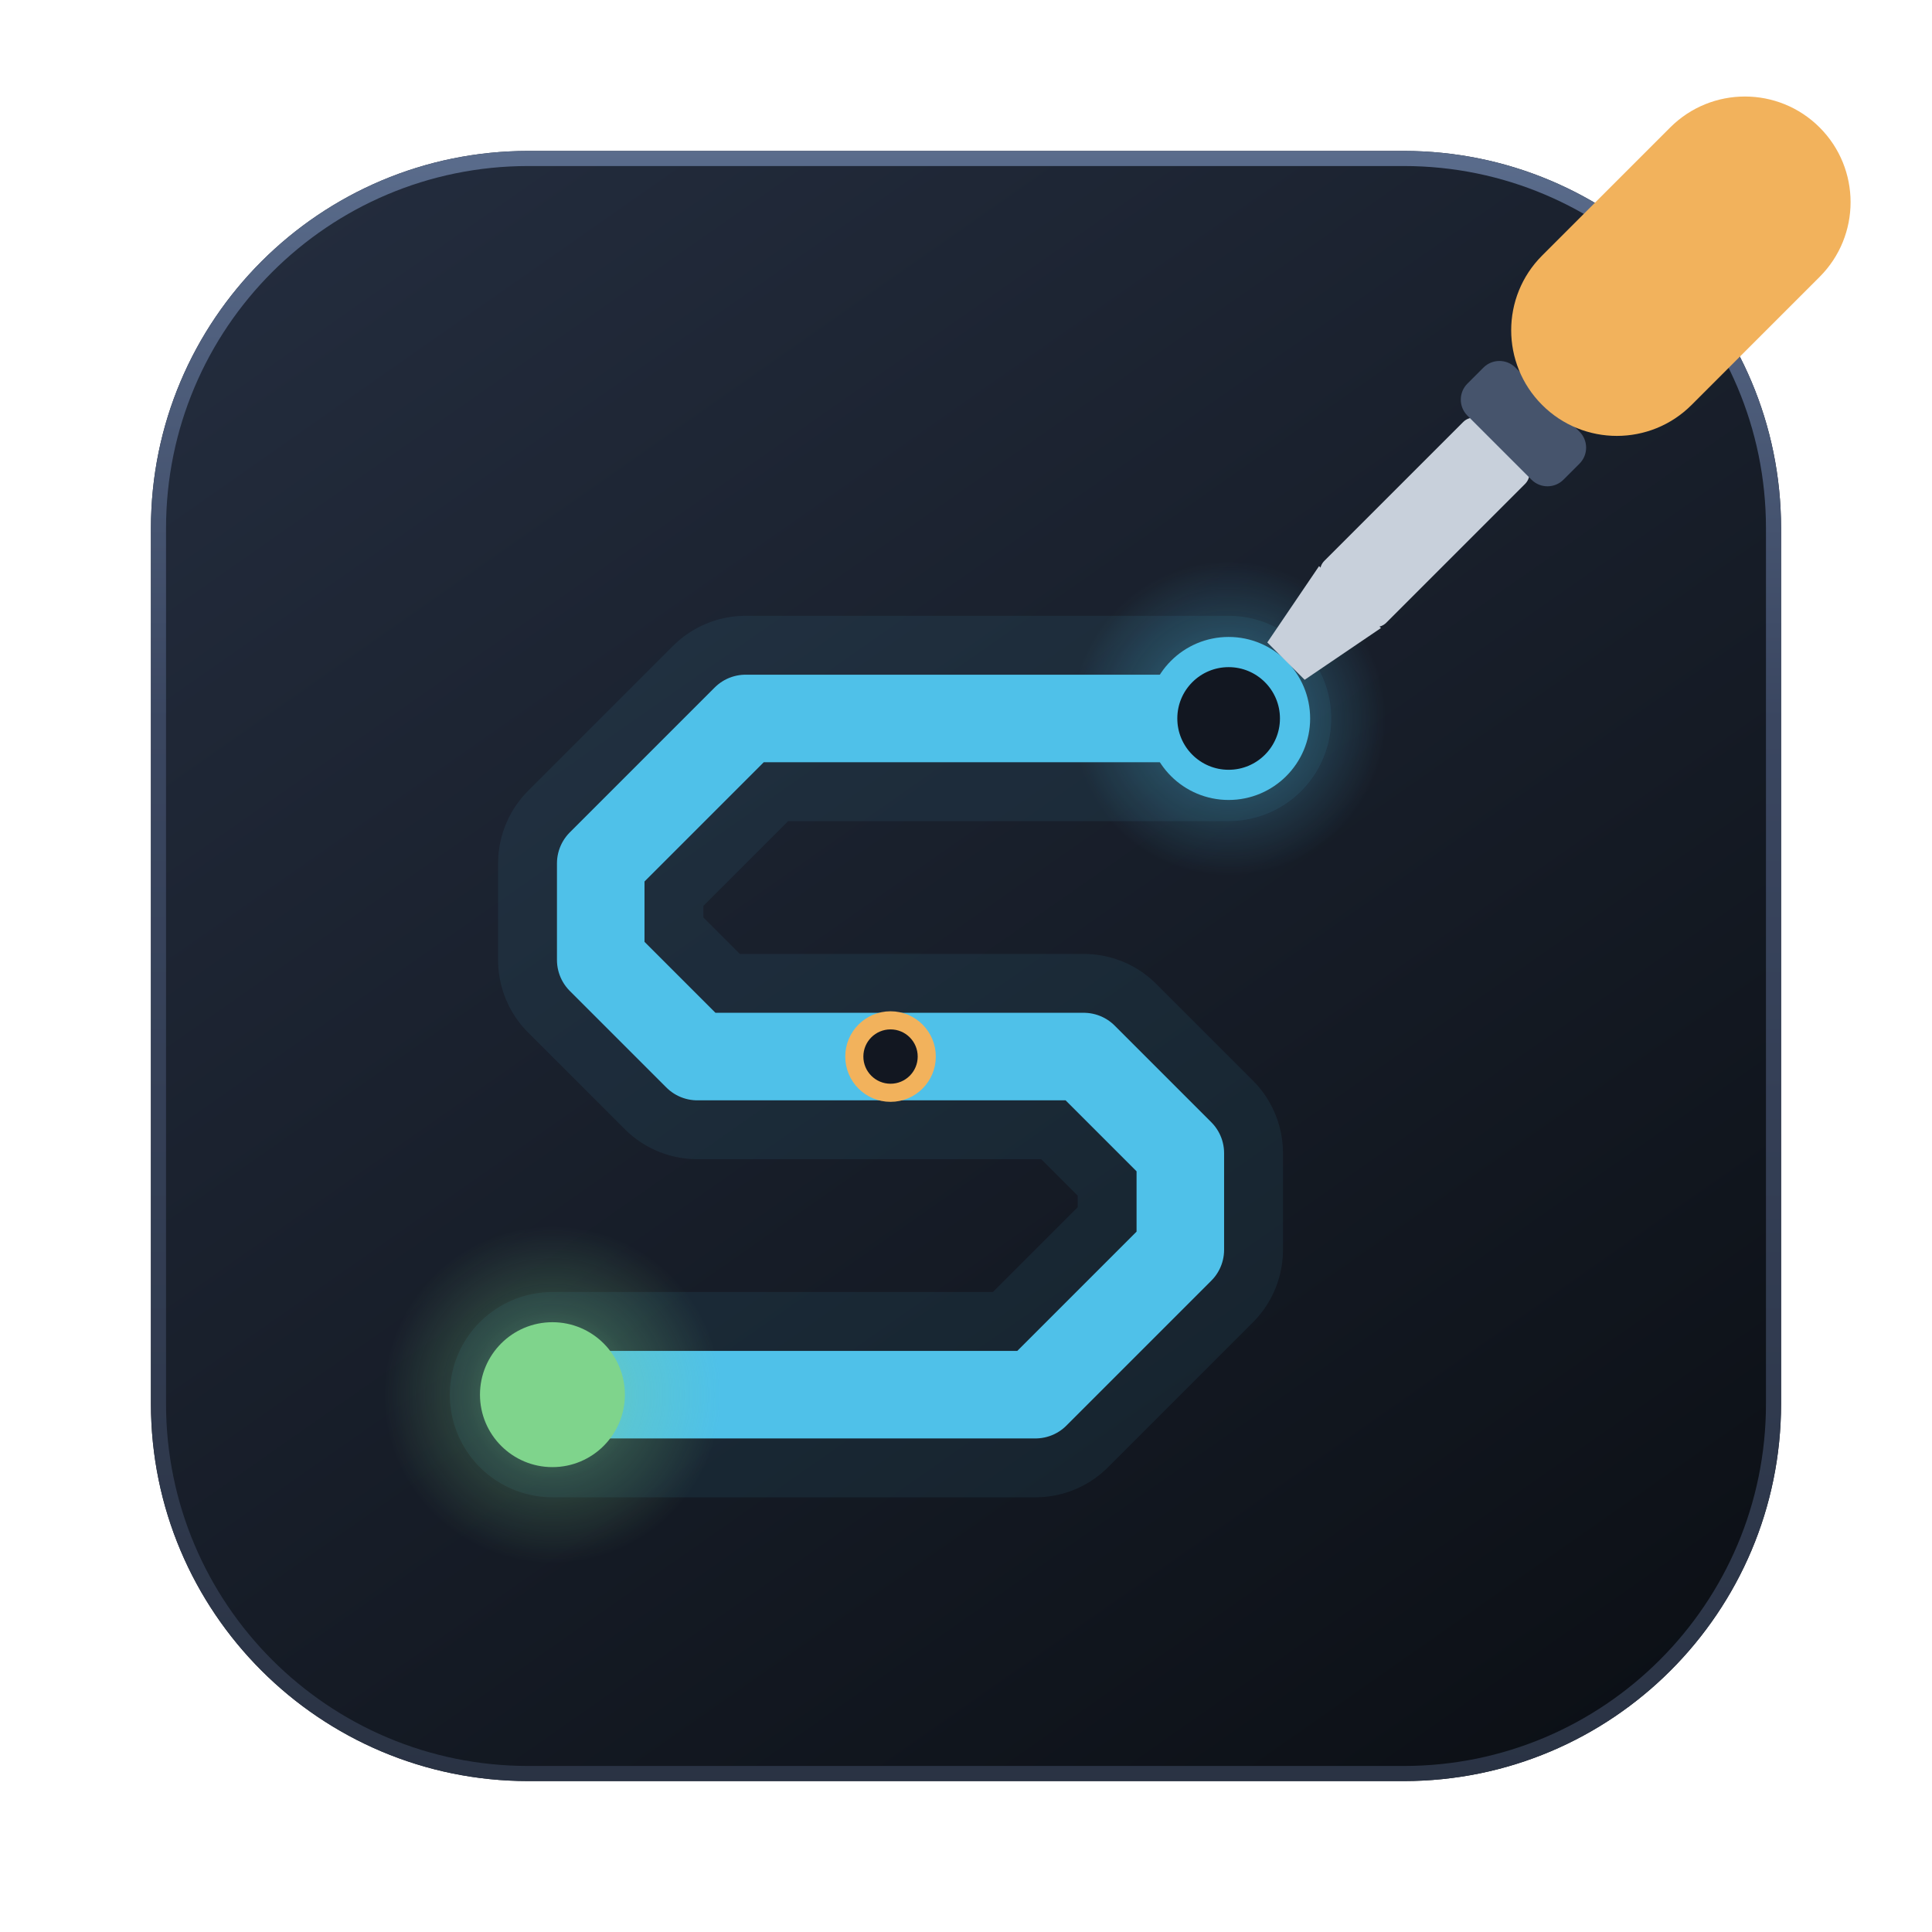
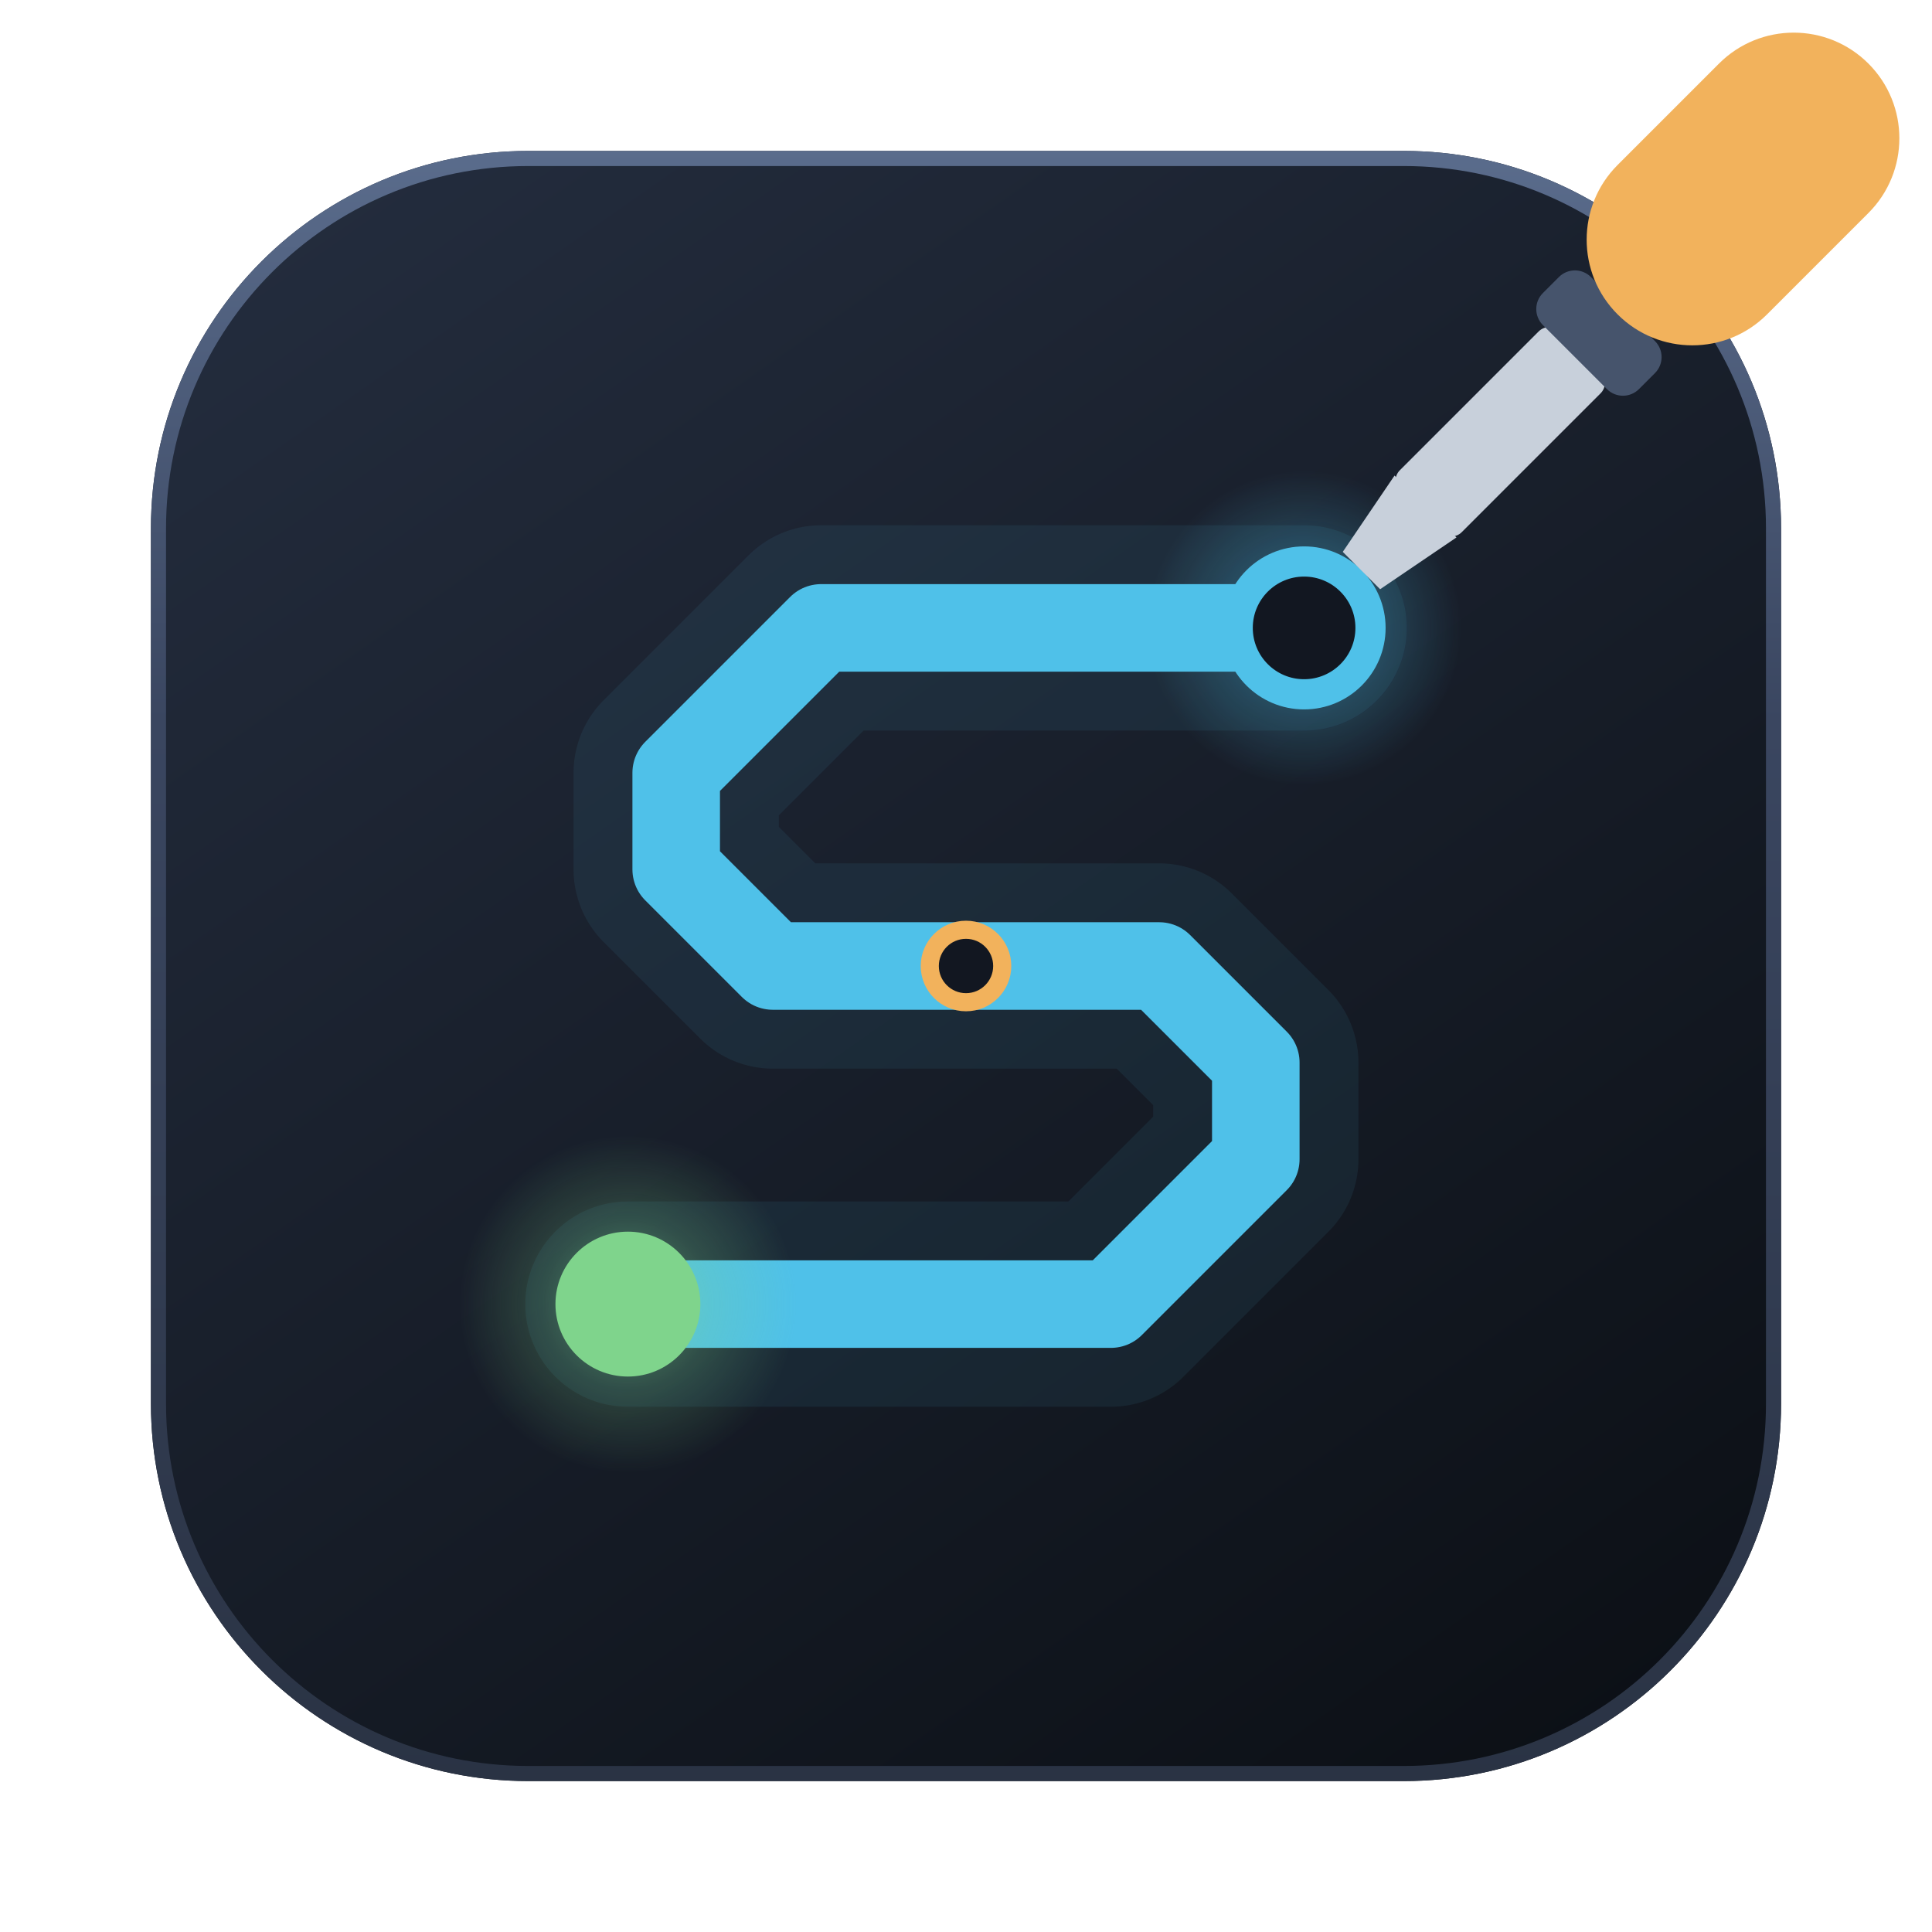
<svg xmlns="http://www.w3.org/2000/svg" width="256" height="256" viewBox="0 0 256 256" role="img" aria-labelledby="title">
  <defs>
    <linearGradient id="tile" x1=".15" y1="0" x2=".85" y2="1">
      <stop offset="0" stop-color="#232C3D" />
      <stop offset="1" stop-color="#0C1016" />
    </linearGradient>
    <linearGradient id="rim" x1="0" y1="0" x2="0" y2="1">
      <stop offset="0" stop-color="#5A6C8C" />
      <stop offset=".35" stop-color="#3A4660" />
      <stop offset="1" stop-color="#2A3344" />
    </linearGradient>
    <radialGradient id="node-glow">
      <stop offset="0" stop-color="#7FD48C" stop-opacity=".6" />
      <stop offset=".5" stop-color="#7FD48C" stop-opacity=".22" />
      <stop offset="1" stop-color="#7FD48C" stop-opacity="0" />
    </radialGradient>
    <radialGradient id="pad-glow">
      <stop offset="0" stop-color="#4FC1E9" stop-opacity=".65" />
      <stop offset=".5" stop-color="#4FC1E9" stop-opacity=".22" />
      <stop offset="1" stop-color="#4FC1E9" stop-opacity="0" />
    </radialGradient>
  </defs>
  <rect x="20" y="20" width="216" height="216" rx="50" fill="url(#tile)" />
  <rect x="21" y="21" width="214" height="214" rx="49" fill="none" stroke="url(#rim)" stroke-width="2" />
-   <g transform="translate(118 140) scale(.8) translate(-128 -128)">
+   <g transform="translate(128 128) scale(.8) translate(-128 -128)">
    <circle cx="184" cy="72" r="26" fill="url(#pad-glow)" />
    <path d="M184 72 H104 L80 96 V112 L96 128 H160 L176 144 V160 L152 184 H72" fill="none" stroke="#4FC1E9" stroke-width="34" stroke-linecap="round" stroke-linejoin="round" opacity=".08" />
    <path d="M184 72 H104 L80 96 V112 L96 128 H160 L176 144 V160 L152 184 H72" fill="none" stroke="#4FC1E9" stroke-width="14.5" stroke-linecap="round" stroke-linejoin="round" />
    <circle cx="184" cy="72" r="11" fill="#121721" stroke="#4FC1E9" stroke-width="5" />
    <circle cx="128" cy="128" r="6" fill="#121721" stroke="#F2B25C" stroke-width="3" />
    <circle cx="72" cy="184" r="28" fill="url(#node-glow)" />
    <circle cx="72" cy="184" r="12" fill="#7FD48C" />
  </g>
-   <g transform="translate(170.4 87.6) rotate(-45)">
+   <g transform="translate(180.4 75.6) rotate(-45)">
    <polygon points="0,-3.5 12,-5.8 12,5.8 0,3.5" fill="#C8D0DB" />
    <rect x="11" y="-5.8" width="30" height="11.6" rx="2" fill="#C8D0DB" />
    <rect x="40" y="-9" width="9" height="18" rx="3" fill="#46546C" />
-     <rect x="48" y="-14" width="52" height="28" rx="14" fill="#F2B25C" />
+     <rect x="48" y="-14" width="47" height="28" rx="14" fill="#F2B25C" />
  </g>
</svg>
